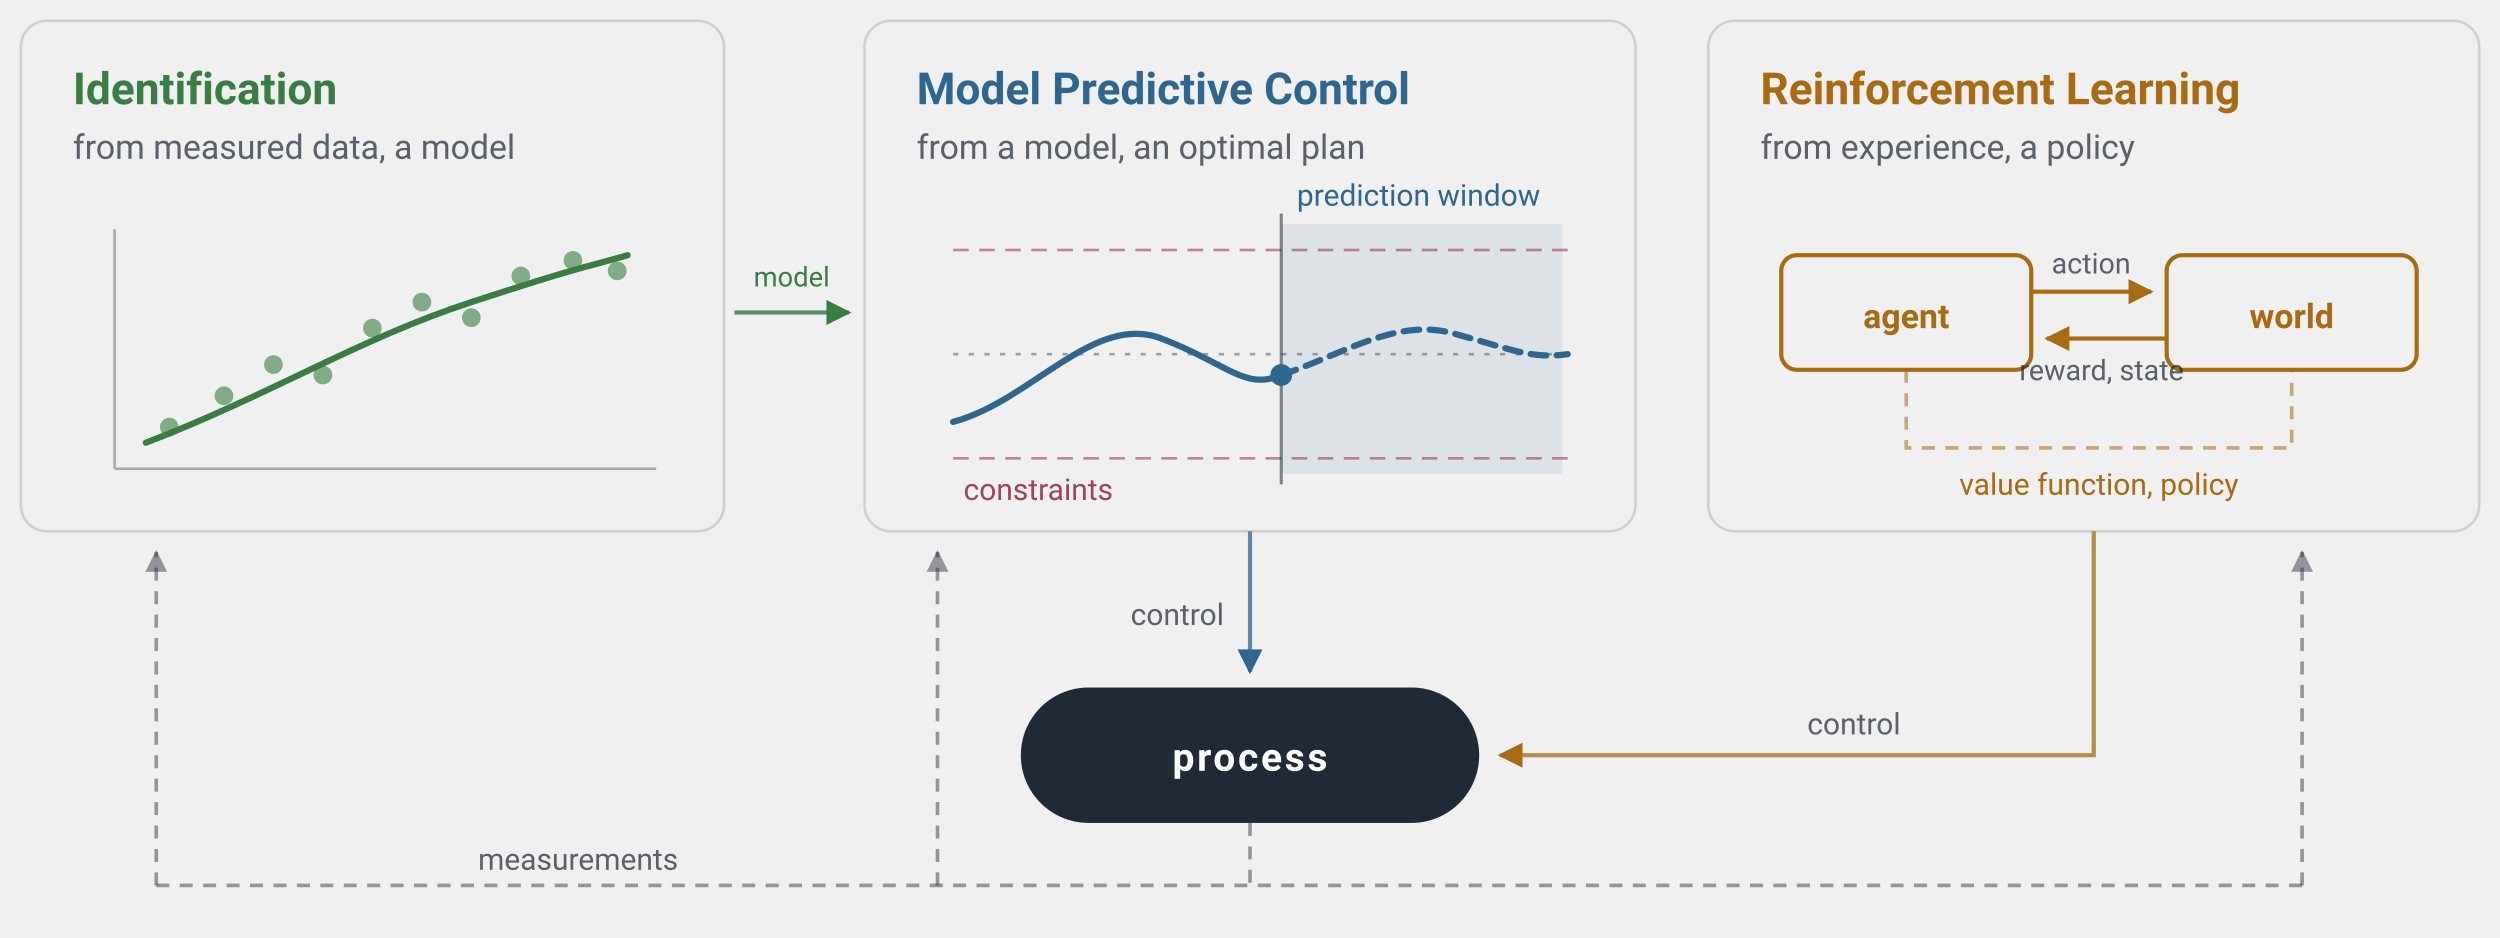
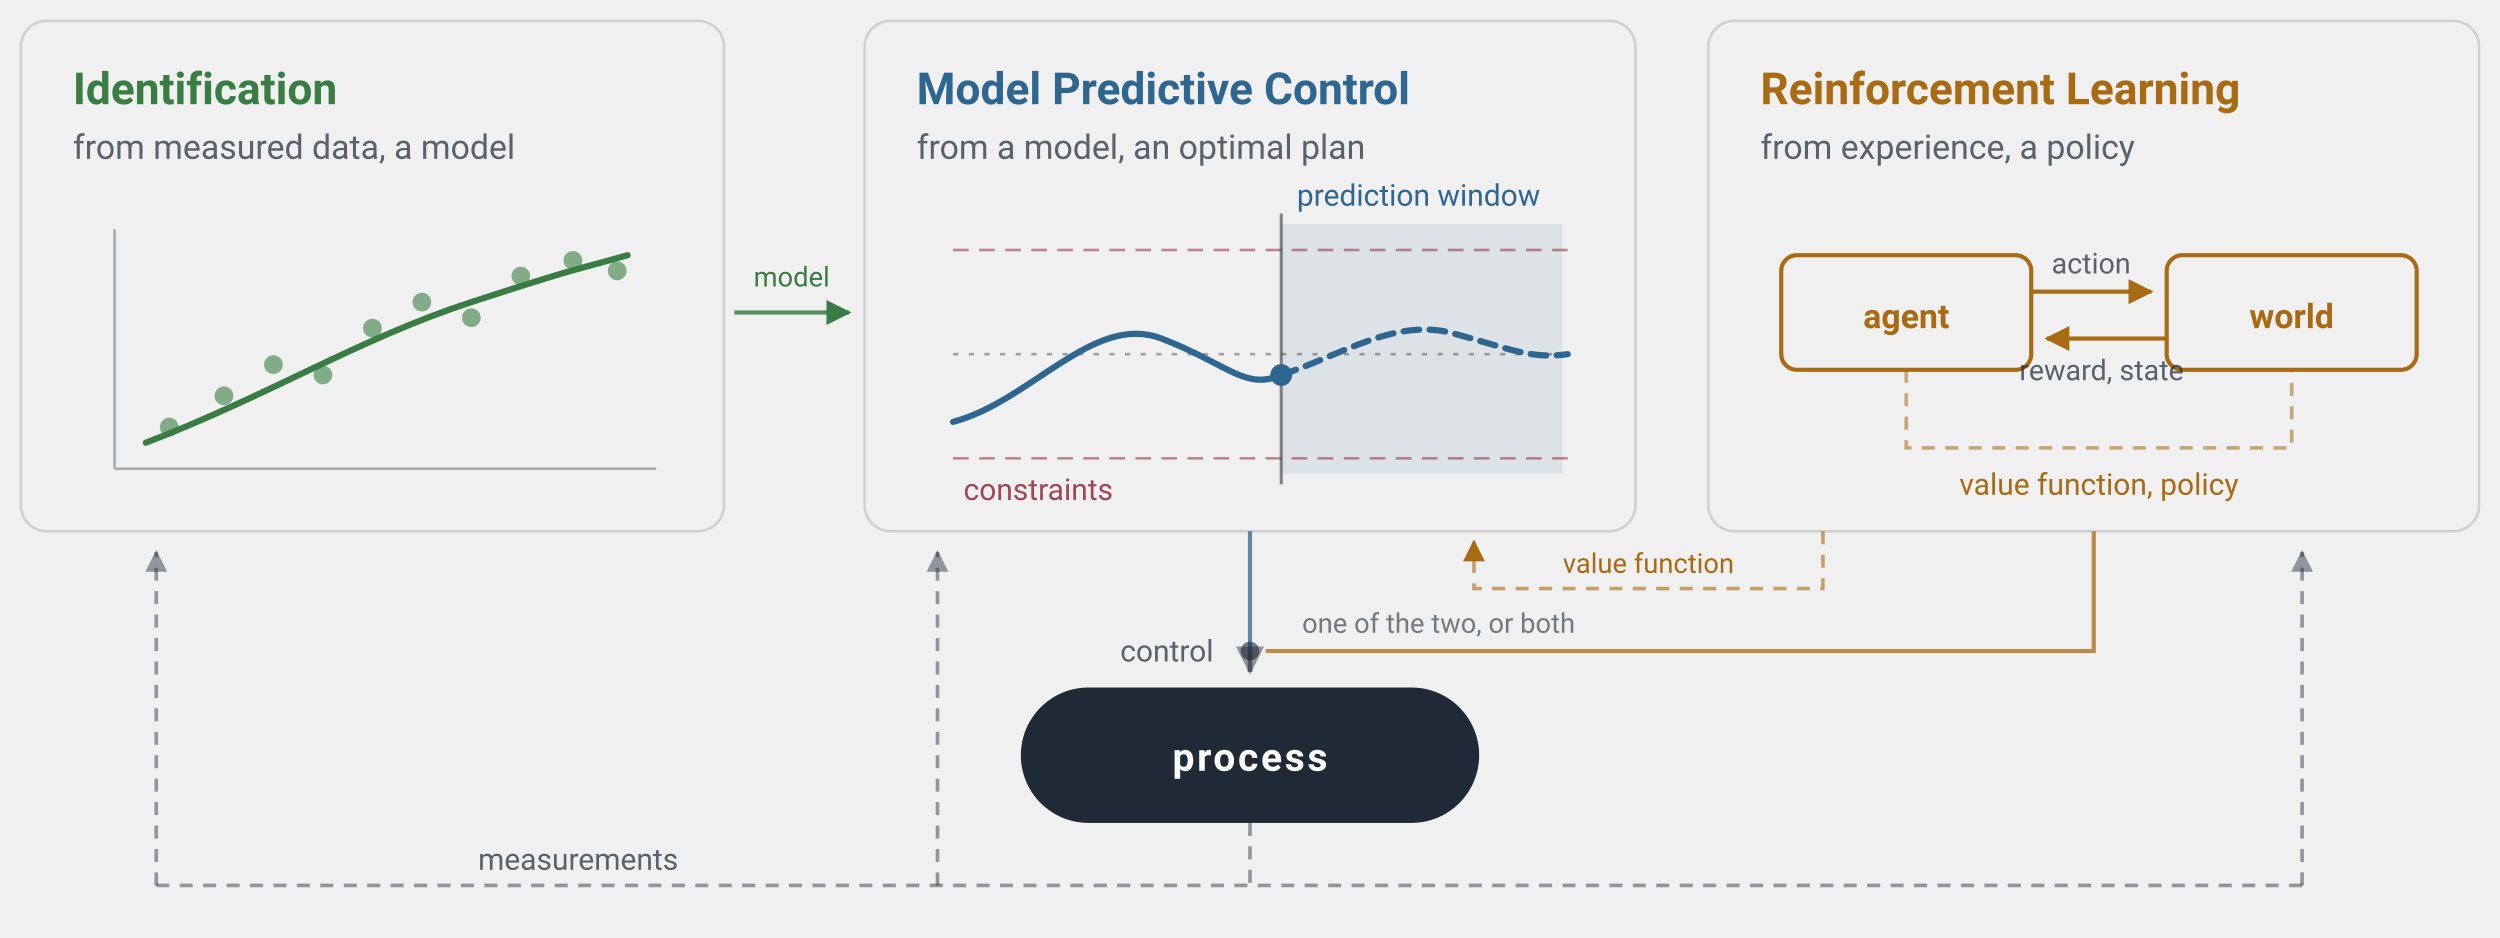
<svg xmlns="http://www.w3.org/2000/svg" viewBox="0 0 960 360" width="960" height="360" font-family="'Source Sans 3','Segoe UI',Roboto,Helvetica,Arial,sans-serif">
  <defs>
    <marker id="aInk" viewBox="0 0 10 10" refX="9" refY="5" markerWidth="6" markerHeight="6" orient="auto-start-reverse">
      <path d="M 0 0 L 10 5 L 0 10 z" fill="#1f2a36" fill-opacity=".45" />
    </marker>
    <marker id="aId" viewBox="0 0 10 10" refX="9" refY="5" markerWidth="6" markerHeight="6" orient="auto-start-reverse">
      <path d="M 0 0 L 10 5 L 0 10 z" fill="#3a7d44" />
    </marker>
    <marker id="aMpc" viewBox="0 0 10 10" refX="9" refY="5" markerWidth="6" markerHeight="6" orient="auto-start-reverse">
      <path d="M 0 0 L 10 5 L 0 10 z" fill="#2f6690" />
    </marker>
    <marker id="aRl" viewBox="0 0 10 10" refX="9" refY="5" markerWidth="6" markerHeight="6" orient="auto-start-reverse">
      <path d="M 0 0 L 10 5 L 0 10 z" fill="#a86a12" />
    </marker>
  </defs>
  <rect x="8" y="8" width="270" height="196" rx="10" fill="none" stroke="#1f2a36" stroke-opacity=".16" />
  <text x="28" y="40" font-size="17" font-weight="700" fill="#3a7d44">Identification</text>
  <text x="28" y="61" font-size="13" fill="#1f2a36" fill-opacity=".72">from measured data, a model</text>
  <path d="M 44 180 L 44 88 M 44 180 L 252 180" fill="none" stroke="#1f2a36" stroke-opacity=".35" />
  <g fill="#3a7d44" fill-opacity=".6">
    <circle cx="65" cy="164" r="3.6" />
    <circle cx="86" cy="152" r="3.6" />
    <circle cx="105" cy="140" r="3.6" />
    <circle cx="124" cy="144" r="3.6" />
    <circle cx="143" cy="126" r="3.6" />
    <circle cx="162" cy="116" r="3.6" />
    <circle cx="181" cy="122" r="3.6" />
    <circle cx="200" cy="106" r="3.6" />
    <circle cx="220" cy="100" r="3.6" />
    <circle cx="237" cy="104" r="3.6" />
  </g>
  <path d="M 56 170 C 103 152, 138 130, 181 116 S 220 104, 241 98" fill="none" stroke="#3a7d44" stroke-width="2.4" stroke-linecap="round" />
  <rect x="332" y="8" width="296" height="196" rx="10" fill="none" stroke="#1f2a36" stroke-opacity=".16" />
  <text x="352" y="40" font-size="17" font-weight="700" fill="#2f6690">Model Predictive Control</text>
  <text x="352" y="61" font-size="13" fill="#1f2a36" fill-opacity=".72">from a model, an optimal plan</text>
  <rect x="492" y="86" width="108" height="96" fill="#2f6690" fill-opacity=".1" />
  <path d="M 366 96 L 604 96 M 366 176 L 604 176" fill="none" stroke="#8a1c2f" stroke-opacity=".5" stroke-dasharray="6 4" />
  <path d="M 366 136 L 604 136" fill="none" stroke="#1f2a36" stroke-opacity=".4" stroke-dasharray="2 4" />
  <path d="M 366 162 C 396 154, 420 120, 446 130 S 478 150, 492 144" fill="none" stroke="#2f6690" stroke-width="2.4" stroke-linecap="round" />
  <path d="M 492 144 C 516 136, 536 122, 558 128 S 588 138, 602 136" fill="none" stroke="#2f6690" stroke-width="2.4" stroke-linecap="round" stroke-dasharray="6 4" />
  <path d="M 492 82 L 492 186" stroke="#1f2a36" stroke-opacity=".55" stroke-width="1.2" />
  <circle cx="492" cy="144" r="4.2" fill="#2f6690" />
  <text x="498" y="79" font-size="11.5" fill="#2f6690">prediction window</text>
  <text x="370" y="192" font-size="11.5" fill="#8a1c2f" fill-opacity=".8">constraints</text>
  <rect x="656" y="8" width="296" height="196" rx="10" fill="none" stroke="#1f2a36" stroke-opacity=".16" />
  <text x="676" y="40" font-size="17" font-weight="700" fill="#a86a12">Reinforcement Learning</text>
  <text x="676" y="61" font-size="13" fill="#1f2a36" fill-opacity=".72">from experience, a policy</text>
  <rect x="684" y="98" width="96" height="44" rx="6" fill="none" stroke="#a86a12" stroke-width="1.6" />
  <text x="732" y="126" font-size="13" font-weight="600" text-anchor="middle" fill="#a86a12">agent</text>
  <rect x="832" y="98" width="96" height="44" rx="6" fill="none" stroke="#a86a12" stroke-width="1.6" />
  <text x="880" y="126" font-size="13" font-weight="600" text-anchor="middle" fill="#a86a12">world</text>
  <path d="M 780 112 L 826 112" fill="none" stroke="#a86a12" stroke-width="1.6" marker-end="url(#aRl)" />
  <path d="M 832 130 L 786 130" fill="none" stroke="#a86a12" stroke-width="1.6" marker-end="url(#aRl)" />
  <text x="803" y="105" font-size="11" text-anchor="middle" fill="#1f2a36" fill-opacity=".72">action</text>
  <text x="807" y="146" font-size="11" text-anchor="middle" fill="#1f2a36" fill-opacity=".72">reward, state</text>
  <path d="M 732 142 L 732 172 L 880 172 L 880 142" fill="none" stroke="#a86a12" stroke-opacity=".55" stroke-width="1.4" stroke-dasharray="5 4" />
  <text x="806" y="190" font-size="11.5" text-anchor="middle" fill="#a86a12">value function, policy</text>
  <path d="M 282 120 L 326 120" fill="none" stroke="#3a7d44" stroke-opacity=".85" stroke-width="1.6" marker-end="url(#aId)" />
  <text x="304" y="110" font-size="10.5" text-anchor="middle" fill="#3a7d44">model</text>
-   <path d="M 480 204 L 480 258" fill="none" stroke="#2f6690" stroke-opacity=".75" stroke-width="1.6" marker-end="url(#aMpc)" />
-   <text x="470" y="240" font-size="11.5" text-anchor="end" fill="#1f2a36" fill-opacity=".72">control</text>
-   <path d="M 804 204 L 804 290 L 576 290" fill="none" stroke="#a86a12" stroke-opacity=".75" stroke-width="1.6" marker-end="url(#aRl)" />
-   <text x="694" y="282" font-size="11.5" fill="#1f2a36" fill-opacity=".72">control</text>
+   <path d="M 700 204 L 700 226 L 566 226 L 566 208" fill="none" stroke="#a86a12" stroke-opacity=".6" stroke-width="1.4" stroke-dasharray="5 4" marker-end="url(#aRl)" />
+   <text x="633" y="220" font-size="10.5" text-anchor="middle" fill="#a86a12">value function</text>
+   <path d="M 480 204 L 480 250" fill="none" stroke="#2f6690" stroke-opacity=".75" stroke-width="1.6" />
+   <path d="M 804 204 L 804 250 L 486 250" fill="none" stroke="#a86a12" stroke-opacity=".75" stroke-width="1.6" />
+   <circle cx="480" cy="250" r="3.6" fill="#1f2a36" fill-opacity=".6" />
+   <path d="M 480 250 L 480 258" fill="none" stroke="#1f2a36" stroke-opacity=".6" stroke-width="1.8" marker-end="url(#aInk)" />
+   <text x="466" y="254" font-size="11.5" text-anchor="end" fill="#1f2a36" fill-opacity=".72">control</text>
+   <text x="500" y="243" font-size="10.5" fill="#1f2a36" fill-opacity=".6">one of the two, or both</text>
  <rect x="392" y="264" width="176" height="52" rx="26" fill="#1f2a36" />
  <text x="480" y="296" font-size="15" font-weight="700" letter-spacing="1" text-anchor="middle" fill="#ffffff">process</text>
  <g fill="none" stroke="#1f2a36" stroke-opacity=".45" stroke-width="1.4" stroke-dasharray="5 4">
    <path d="M 480 316 L 480 340" />
    <path d="M 884 340 L 60 340" />
    <path d="M 60 340 L 60 212" marker-end="url(#aInk)" />
    <path d="M 360 340 L 360 212" marker-end="url(#aInk)" />
    <path d="M 884 340 L 884 212" marker-end="url(#aInk)" />
  </g>
  <text x="222" y="334" font-size="11.5" text-anchor="middle" fill="#1f2a36" fill-opacity=".72">measurements</text>
</svg>
